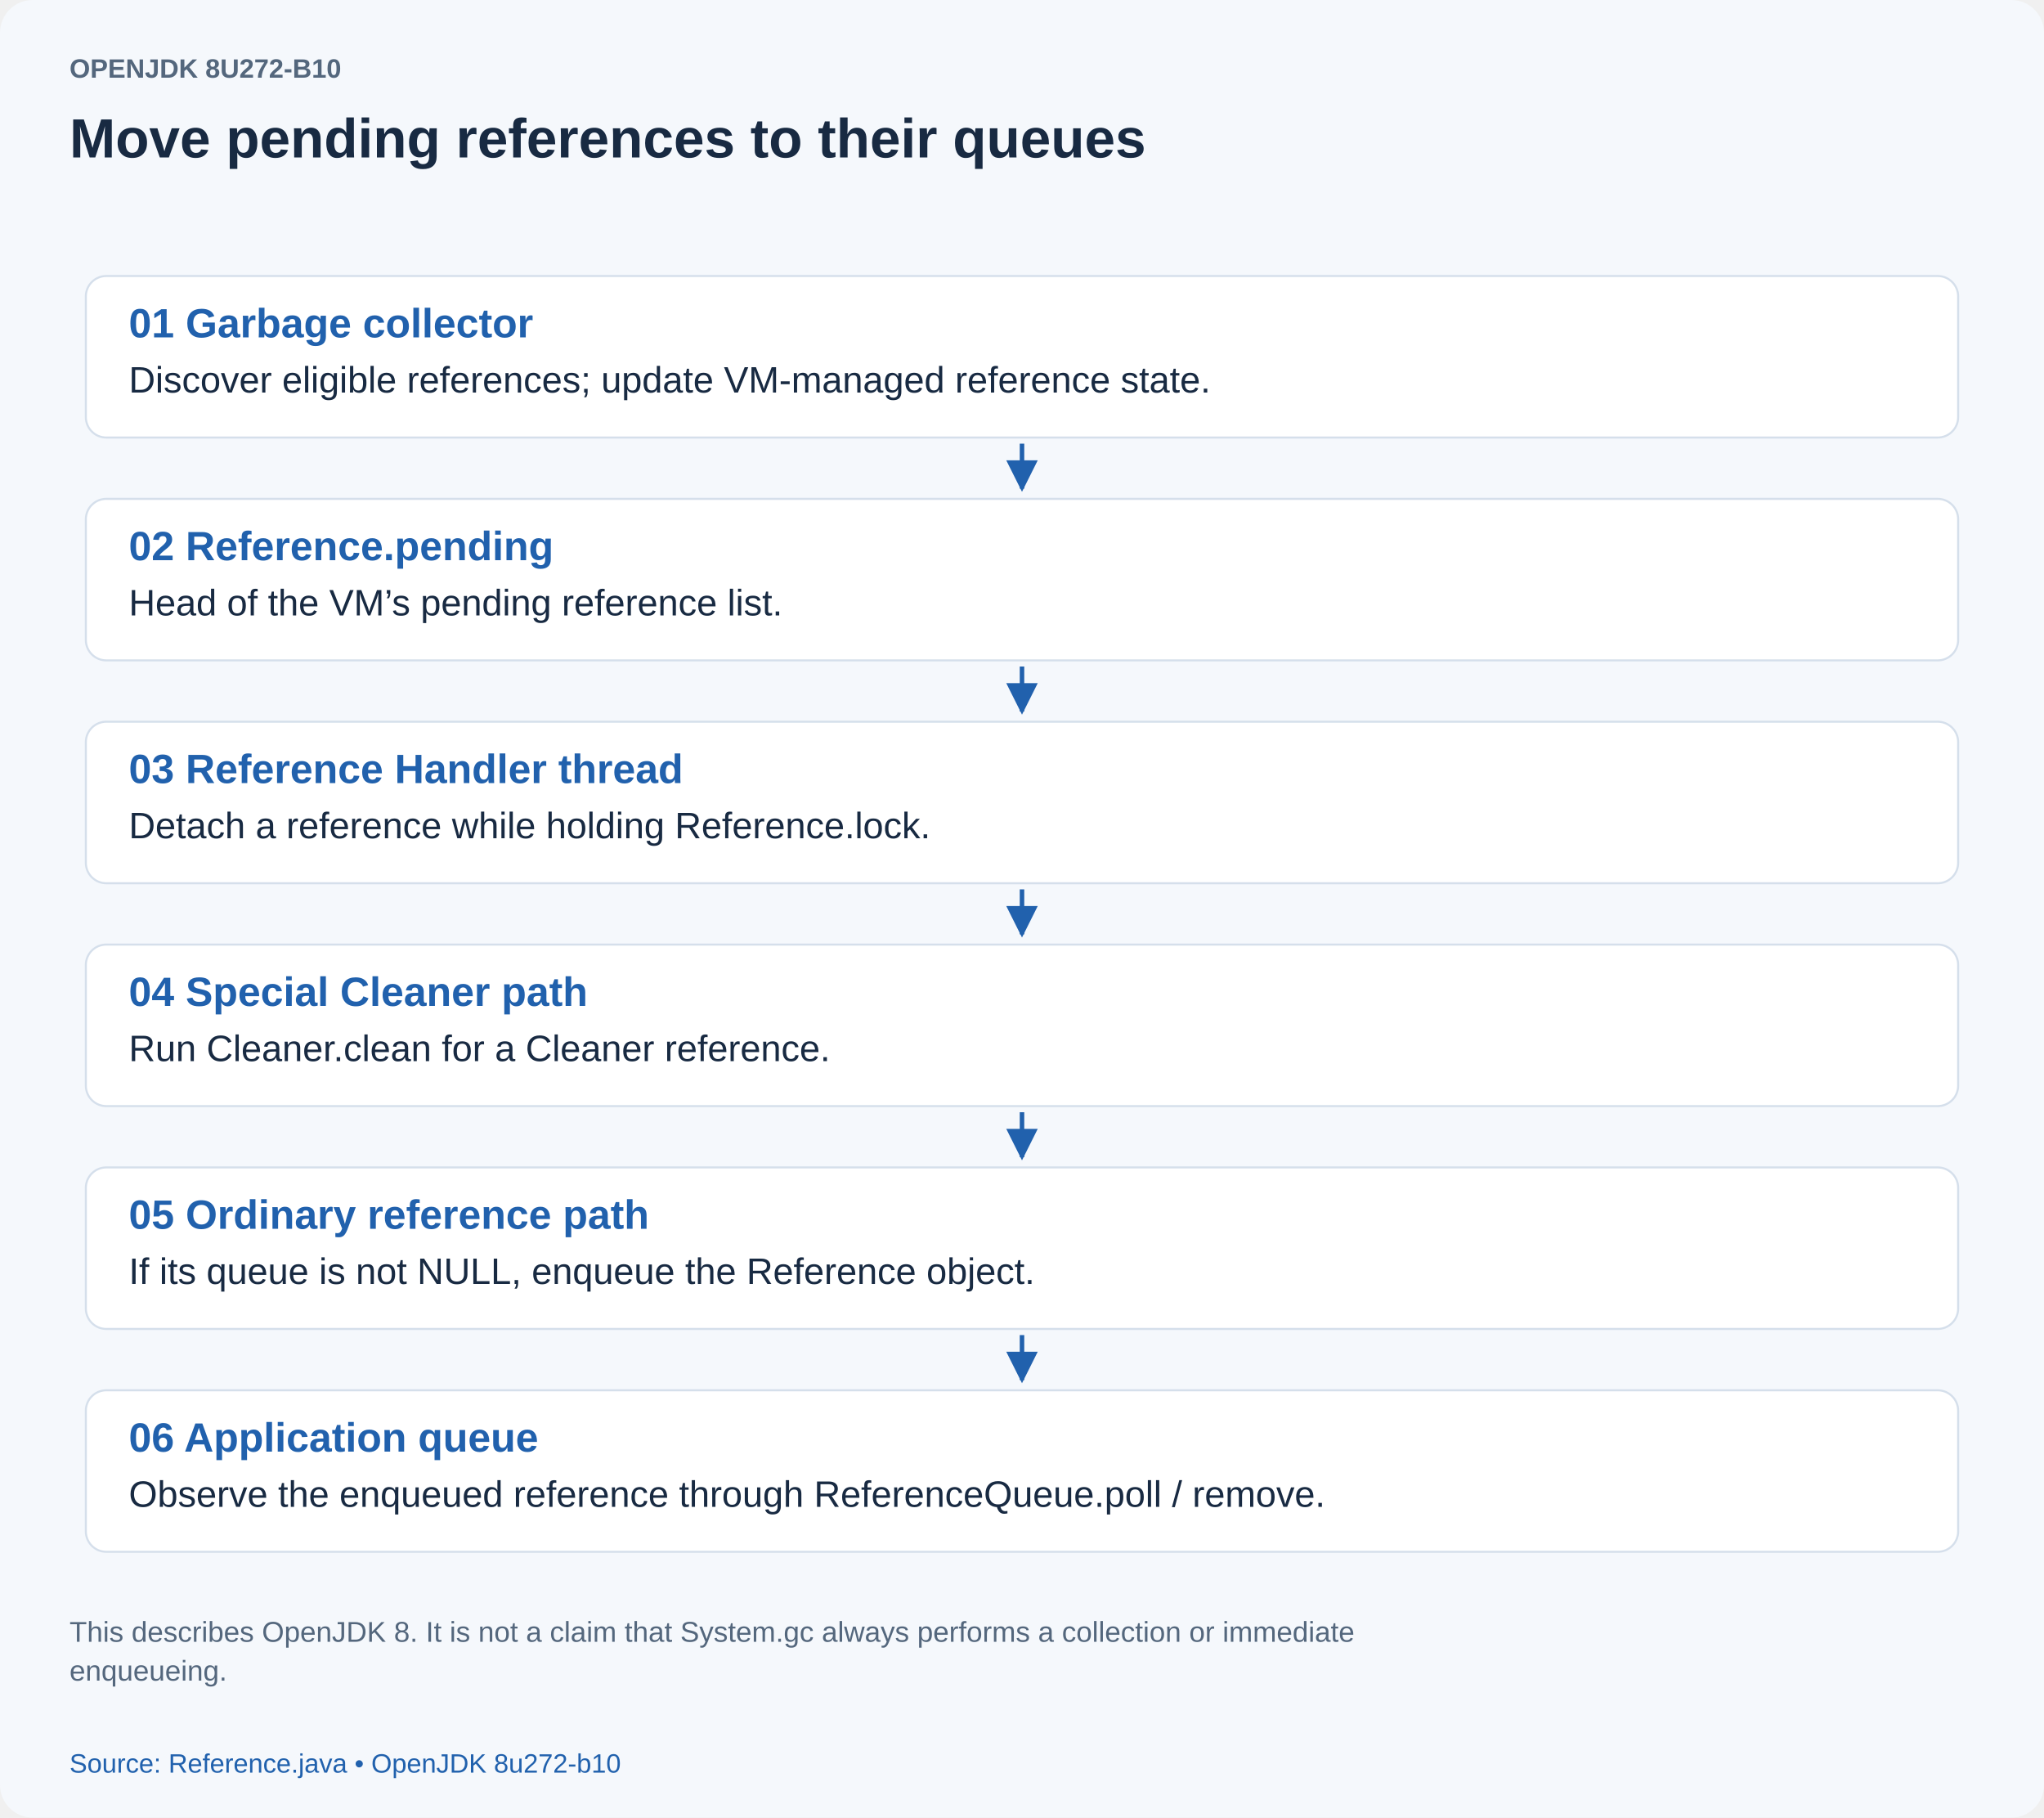
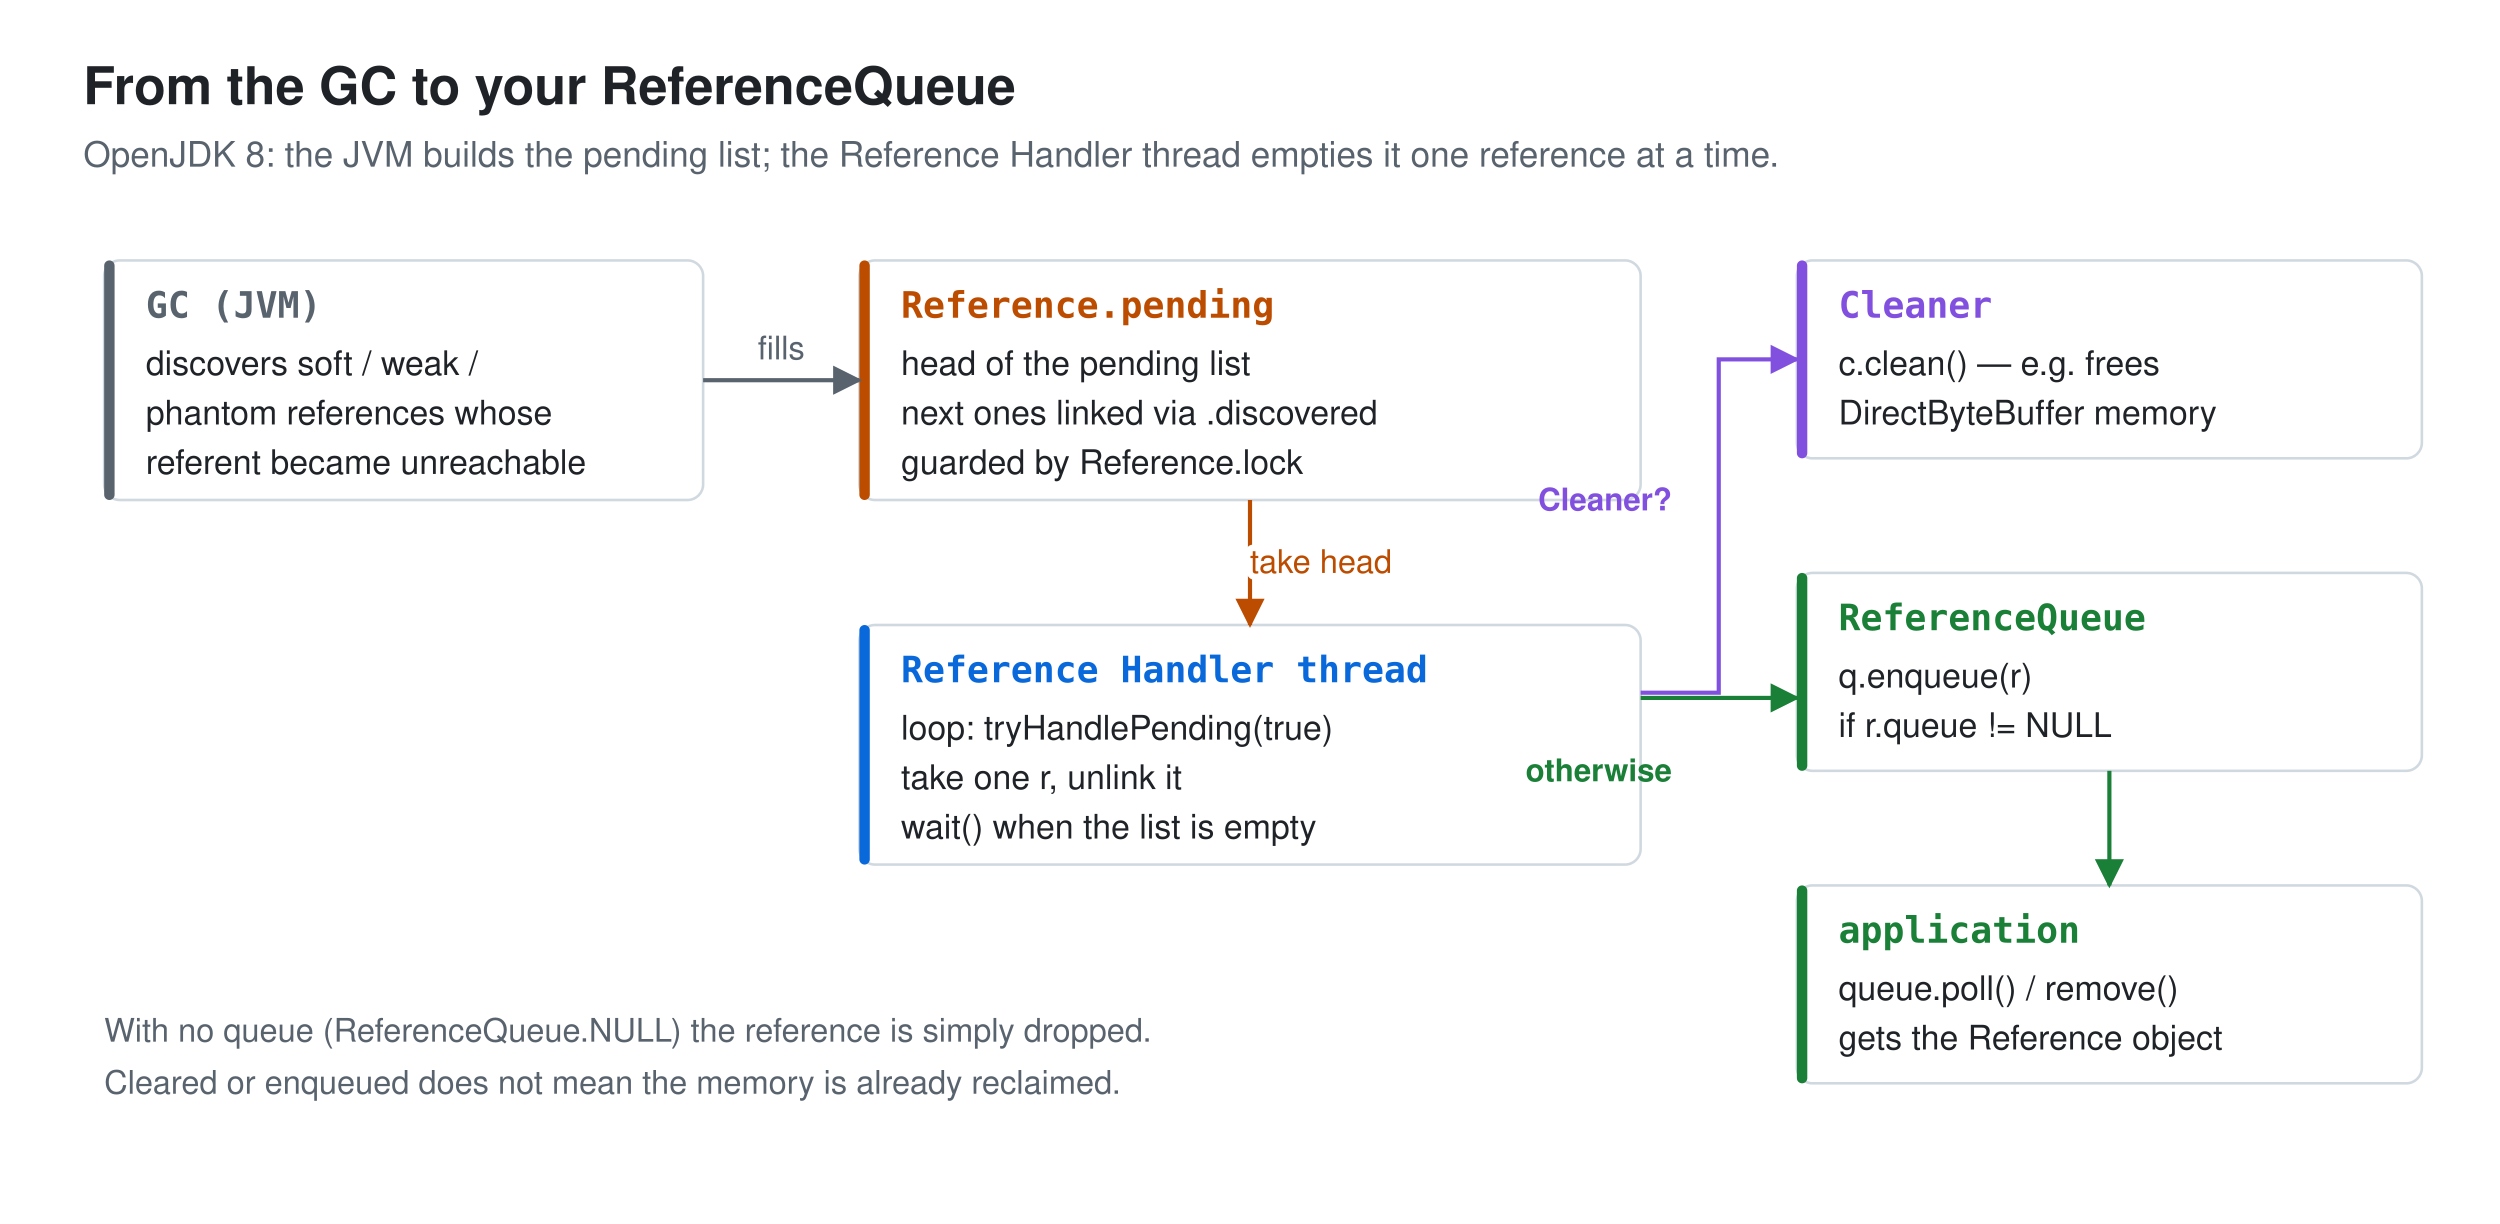
- <svg xmlns="http://www.w3.org/2000/svg" width="1000" height="889" viewBox="0 0 1000 889" role="img" aria-labelledby="title description">
+ <svg xmlns="http://www.w3.org/2000/svg" width="960" height="470" viewBox="0 0 960 470" role="img" aria-labelledby="t d">
  <defs>
-     <marker id="arrow" viewBox="0 0 10 10" refX="9" refY="5" markerWidth="7" markerHeight="7" orient="auto">
-       <path d="M 0 0 L 10 5 L 0 10 z" fill="#2161ad" />
+     <marker id="a-0969da" viewBox="0 0 10 10" refX="9" refY="5" markerWidth="7" markerHeight="7" orient="auto-start-reverse">
+       <path d="M 0 0 L 10 5 L 0 10 z" fill="#0969da" />
+     </marker>
+     <marker id="a-8250df" viewBox="0 0 10 10" refX="9" refY="5" markerWidth="7" markerHeight="7" orient="auto-start-reverse">
+       <path d="M 0 0 L 10 5 L 0 10 z" fill="#8250df" />
+     </marker>
+     <marker id="a-1a7f37" viewBox="0 0 10 10" refX="9" refY="5" markerWidth="7" markerHeight="7" orient="auto-start-reverse">
+       <path d="M 0 0 L 10 5 L 0 10 z" fill="#1a7f37" />
+     </marker>
+     <marker id="a-bc4c00" viewBox="0 0 10 10" refX="9" refY="5" markerWidth="7" markerHeight="7" orient="auto-start-reverse">
+       <path d="M 0 0 L 10 5 L 0 10 z" fill="#bc4c00" />
+     </marker>
+     <marker id="a-59636e" viewBox="0 0 10 10" refX="9" refY="5" markerWidth="7" markerHeight="7" orient="auto-start-reverse">
+       <path d="M 0 0 L 10 5 L 0 10 z" fill="#59636e" />
+     </marker>
+     <marker id="a-d1d9e0" viewBox="0 0 10 10" refX="9" refY="5" markerWidth="7" markerHeight="7" orient="auto-start-reverse">
+       <path d="M 0 0 L 10 5 L 0 10 z" fill="#d1d9e0" />
    </marker>
  </defs>
-   <rect width="1000" height="889" rx="16" fill="#f5f8fc" />
-   <g font-family="Arial, Helvetica, sans-serif">
-     <text x="34" y="38" font-size="13" fill="#54677d" font-weight="700" text-anchor="start">OPENJDK 8U272-B10</text>
-     <text x="34" y="77" font-size="27" fill="#182a42" font-weight="700" text-anchor="start">Move pending references to their queues</text>
-     <rect x="42" y="135" width="916" height="79" rx="10" fill="white" stroke="#d5dfeb" />
-     <text x="63" y="165" font-size="20" fill="#2161ad" font-weight="700" text-anchor="start">01  Garbage collector</text>
-     <text x="63" y="192" font-size="18" fill="#182a42" font-weight="400" text-anchor="start">Discover eligible references; update VM-managed reference state.</text>
-     <path d="M 500 217 L 500 239" stroke="#2161ad" stroke-width="2.2" fill="none" marker-end="url(#arrow)" />
-     <rect x="42" y="244" width="916" height="79" rx="10" fill="white" stroke="#d5dfeb" />
-     <text x="63" y="274" font-size="20" fill="#2161ad" font-weight="700" text-anchor="start">02  Reference.pending</text>
-     <text x="63" y="301" font-size="18" fill="#182a42" font-weight="400" text-anchor="start">Head of the VM’s pending reference list.</text>
-     <path d="M 500 326 L 500 348" stroke="#2161ad" stroke-width="2.2" fill="none" marker-end="url(#arrow)" />
-     <rect x="42" y="353" width="916" height="79" rx="10" fill="white" stroke="#d5dfeb" />
-     <text x="63" y="383" font-size="20" fill="#2161ad" font-weight="700" text-anchor="start">03  Reference Handler thread</text>
-     <text x="63" y="410" font-size="18" fill="#182a42" font-weight="400" text-anchor="start">Detach a reference while holding Reference.lock.</text>
-     <path d="M 500 435 L 500 457" stroke="#2161ad" stroke-width="2.2" fill="none" marker-end="url(#arrow)" />
-     <rect x="42" y="462" width="916" height="79" rx="10" fill="white" stroke="#d5dfeb" />
-     <text x="63" y="492" font-size="20" fill="#2161ad" font-weight="700" text-anchor="start">04  Special Cleaner path</text>
-     <text x="63" y="519" font-size="18" fill="#182a42" font-weight="400" text-anchor="start">Run Cleaner.clean for a Cleaner reference.</text>
-     <path d="M 500 544 L 500 566" stroke="#2161ad" stroke-width="2.2" fill="none" marker-end="url(#arrow)" />
-     <rect x="42" y="571" width="916" height="79" rx="10" fill="white" stroke="#d5dfeb" />
-     <text x="63" y="601" font-size="20" fill="#2161ad" font-weight="700" text-anchor="start">05  Ordinary reference path</text>
-     <text x="63" y="628" font-size="18" fill="#182a42" font-weight="400" text-anchor="start">If its queue is not NULL, enqueue the Reference object.</text>
-     <path d="M 500 653 L 500 675" stroke="#2161ad" stroke-width="2.2" fill="none" marker-end="url(#arrow)" />
-     <rect x="42" y="680" width="916" height="79" rx="10" fill="white" stroke="#d5dfeb" />
-     <text x="63" y="710" font-size="20" fill="#2161ad" font-weight="700" text-anchor="start">06  Application queue</text>
-     <text x="63" y="737" font-size="18" fill="#182a42" font-weight="400" text-anchor="start">Observe the enqueued reference through ReferenceQueue.poll / remove.</text>
-     <text x="34" y="803" font-size="14" fill="#54677d" font-weight="400" text-anchor="start">This describes OpenJDK 8. It is not a claim that System.gc always performs a collection or immediate</text>
-     <text x="34" y="822" font-size="14" fill="#54677d" font-weight="400" text-anchor="start">enqueueing.</text>
-     <a href="https://github.com/openjdk/jdk8u/blob/c3b5603e949d6272d777ef57952833672a97b4e3/jdk/src/share/classes/java/lang/ref/Reference.java">
-       <text x="34" y="867" font-size="13" fill="#2161ad" font-weight="400" text-anchor="start">Source: Reference.java • OpenJDK 8u272-b10</text>
-     </a>
-   </g>
+   <rect width="960" height="470" fill="#ffffff" />
+   <text x="32.0" y="40.0" font-family="IBM Plex Sans, -apple-system, Helvetica Neue, Helvetica, Arial, sans-serif" font-size="20" fill="#1f2328" font-weight="600" text-anchor="start">From the GC to your ReferenceQueue</text>
+   <text x="32.0" y="64.0" font-family="IBM Plex Sans, -apple-system, Helvetica Neue, Helvetica, Arial, sans-serif" font-size="13.5" fill="#59636e" font-weight="400" text-anchor="start">OpenJDK 8: the JVM builds the pending list; the Reference Handler thread empties it one reference at a time.</text>
+   <rect x="40.0" y="100.0" width="230.0" height="92.0" rx="6" fill="#ffffff" stroke="#d1d9e0" stroke-width="1" />
+   <rect x="40.0" y="100.0" width="4" height="92.0" rx="2" fill="#59636e" />
+   <text x="56.0" y="122.0" font-family="JetBrains Mono, SFMono-Regular, Menlo, Consolas, monospace" font-size="14" fill="#59636e" font-weight="600" text-anchor="start">GC (JVM)</text>
+   <text x="56.0" y="144.0" font-family="IBM Plex Sans, -apple-system, Helvetica Neue, Helvetica, Arial, sans-serif" font-size="13" fill="#1f2328" font-weight="400" text-anchor="start">discovers soft / weak /</text>
+   <text x="56.0" y="163.0" font-family="IBM Plex Sans, -apple-system, Helvetica Neue, Helvetica, Arial, sans-serif" font-size="13" fill="#1f2328" font-weight="400" text-anchor="start">phantom references whose</text>
+   <text x="56.0" y="182.0" font-family="IBM Plex Sans, -apple-system, Helvetica Neue, Helvetica, Arial, sans-serif" font-size="13" fill="#1f2328" font-weight="400" text-anchor="start">referent became unreachable</text>
+   <rect x="330.0" y="100.0" width="300.0" height="92.0" rx="6" fill="#ffffff" stroke="#d1d9e0" stroke-width="1" />
+   <rect x="330.0" y="100.0" width="4" height="92.0" rx="2" fill="#bc4c00" />
+   <text x="346.0" y="122.0" font-family="JetBrains Mono, SFMono-Regular, Menlo, Consolas, monospace" font-size="14" fill="#bc4c00" font-weight="600" text-anchor="start">Reference.pending</text>
+   <text x="346.0" y="144.0" font-family="IBM Plex Sans, -apple-system, Helvetica Neue, Helvetica, Arial, sans-serif" font-size="13" fill="#1f2328" font-weight="400" text-anchor="start">head of the pending list</text>
+   <text x="346.0" y="163.0" font-family="IBM Plex Sans, -apple-system, Helvetica Neue, Helvetica, Arial, sans-serif" font-size="13" fill="#1f2328" font-weight="400" text-anchor="start">next ones linked via .discovered</text>
+   <text x="346.0" y="182.0" font-family="IBM Plex Sans, -apple-system, Helvetica Neue, Helvetica, Arial, sans-serif" font-size="13" fill="#1f2328" font-weight="400" text-anchor="start">guarded by Reference.lock</text>
+   <rect x="330.0" y="240.0" width="300.0" height="92.0" rx="6" fill="#ffffff" stroke="#d1d9e0" stroke-width="1" />
+   <rect x="330.0" y="240.0" width="4" height="92.0" rx="2" fill="#0969da" />
+   <text x="346.0" y="262.0" font-family="JetBrains Mono, SFMono-Regular, Menlo, Consolas, monospace" font-size="14" fill="#0969da" font-weight="600" text-anchor="start">Reference Handler thread</text>
+   <text x="346.0" y="284.0" font-family="IBM Plex Sans, -apple-system, Helvetica Neue, Helvetica, Arial, sans-serif" font-size="13" fill="#1f2328" font-weight="400" text-anchor="start">loop: tryHandlePending(true)</text>
+   <text x="346.0" y="303.0" font-family="IBM Plex Sans, -apple-system, Helvetica Neue, Helvetica, Arial, sans-serif" font-size="13" fill="#1f2328" font-weight="400" text-anchor="start">take one r, unlink it</text>
+   <text x="346.0" y="322.0" font-family="IBM Plex Sans, -apple-system, Helvetica Neue, Helvetica, Arial, sans-serif" font-size="13" fill="#1f2328" font-weight="400" text-anchor="start">wait() when the list is empty</text>
+   <rect x="690.0" y="100.0" width="240.0" height="76.0" rx="6" fill="#ffffff" stroke="#d1d9e0" stroke-width="1" />
+   <rect x="690.0" y="100.0" width="4" height="76.0" rx="2" fill="#8250df" />
+   <text x="706.0" y="122.0" font-family="JetBrains Mono, SFMono-Regular, Menlo, Consolas, monospace" font-size="14" fill="#8250df" font-weight="600" text-anchor="start">Cleaner</text>
+   <text x="706.0" y="144.0" font-family="IBM Plex Sans, -apple-system, Helvetica Neue, Helvetica, Arial, sans-serif" font-size="13" fill="#1f2328" font-weight="400" text-anchor="start">c.clean() — e.g. frees</text>
+   <text x="706.0" y="163.0" font-family="IBM Plex Sans, -apple-system, Helvetica Neue, Helvetica, Arial, sans-serif" font-size="13" fill="#1f2328" font-weight="400" text-anchor="start">DirectByteBuffer memory</text>
+   <rect x="690.0" y="220.0" width="240.0" height="76.0" rx="6" fill="#ffffff" stroke="#d1d9e0" stroke-width="1" />
+   <rect x="690.0" y="220.0" width="4" height="76.0" rx="2" fill="#1a7f37" />
+   <text x="706.0" y="242.0" font-family="JetBrains Mono, SFMono-Regular, Menlo, Consolas, monospace" font-size="14" fill="#1a7f37" font-weight="600" text-anchor="start">ReferenceQueue</text>
+   <text x="706.0" y="264.0" font-family="IBM Plex Sans, -apple-system, Helvetica Neue, Helvetica, Arial, sans-serif" font-size="13" fill="#1f2328" font-weight="400" text-anchor="start">q.enqueue(r)</text>
+   <text x="706.0" y="283.0" font-family="IBM Plex Sans, -apple-system, Helvetica Neue, Helvetica, Arial, sans-serif" font-size="13" fill="#1f2328" font-weight="400" text-anchor="start">if r.queue != NULL</text>
+   <rect x="690.0" y="340.0" width="240.0" height="76.0" rx="6" fill="#ffffff" stroke="#d1d9e0" stroke-width="1" />
+   <rect x="690.0" y="340.0" width="4" height="76.0" rx="2" fill="#1a7f37" />
+   <text x="706.0" y="362.0" font-family="JetBrains Mono, SFMono-Regular, Menlo, Consolas, monospace" font-size="14" fill="#1a7f37" font-weight="600" text-anchor="start">application</text>
+   <text x="706.0" y="384.0" font-family="IBM Plex Sans, -apple-system, Helvetica Neue, Helvetica, Arial, sans-serif" font-size="13" fill="#1f2328" font-weight="400" text-anchor="start">queue.poll() / remove()</text>
+   <text x="706.0" y="403.0" font-family="IBM Plex Sans, -apple-system, Helvetica Neue, Helvetica, Arial, sans-serif" font-size="13" fill="#1f2328" font-weight="400" text-anchor="start">gets the Reference object</text>
+   <path d="M 270.0 146.0 L 330.0 146.0" fill="none" stroke="#59636e" stroke-width="1.6" marker-end="url(#a-59636e)" />
+   <text x="300.0" y="138.0" font-family="IBM Plex Sans, -apple-system, Helvetica Neue, Helvetica, Arial, sans-serif" font-size="12.5" fill="#59636e" font-weight="500" text-anchor="middle" paint-order="stroke" stroke="#ffffff" stroke-width="5" stroke-linejoin="round">fills</text>
+   <path d="M 480.0 192.0 L 480.0 240.0" fill="none" stroke="#bc4c00" stroke-width="1.6" marker-end="url(#a-bc4c00)" />
+   <text x="480.0" y="220.0" font-family="IBM Plex Sans, -apple-system, Helvetica Neue, Helvetica, Arial, sans-serif" font-size="12.5" fill="#bc4c00" font-weight="500" text-anchor="start" paint-order="stroke" stroke="#ffffff" stroke-width="5" stroke-linejoin="round">take head</text>
+   <path d="M 630.0 266.0 L 660.0 266.0 L 660.0 138.0 L 690.0 138.0" fill="none" stroke="#8250df" stroke-width="1.6" marker-end="url(#a-8250df)" />
+   <text x="642.0" y="196.0" font-family="IBM Plex Sans, -apple-system, Helvetica Neue, Helvetica, Arial, sans-serif" font-size="12" fill="#8250df" font-weight="600" text-anchor="end">Cleaner?</text>
+   <path d="M 630.0 268.0 L 690.0 268.0" fill="none" stroke="#1a7f37" stroke-width="1.6" marker-end="url(#a-1a7f37)" />
+   <text x="642.0" y="300.0" font-family="IBM Plex Sans, -apple-system, Helvetica Neue, Helvetica, Arial, sans-serif" font-size="12" fill="#1a7f37" font-weight="600" text-anchor="end">otherwise</text>
+   <path d="M 810.0 296.0 L 810.0 340.0" fill="none" stroke="#1a7f37" stroke-width="1.6" marker-end="url(#a-1a7f37)" />
+   <text x="40.0" y="400.0" font-family="IBM Plex Sans, -apple-system, Helvetica Neue, Helvetica, Arial, sans-serif" font-size="12.5" fill="#59636e" font-weight="400" text-anchor="start">With no queue (ReferenceQueue.NULL) the reference is simply dropped.</text>
+   <text x="40.0" y="420.0" font-family="IBM Plex Sans, -apple-system, Helvetica Neue, Helvetica, Arial, sans-serif" font-size="12.5" fill="#59636e" font-weight="400" text-anchor="start">Cleared or enqueued does not mean the memory is already reclaimed.</text>
</svg>
